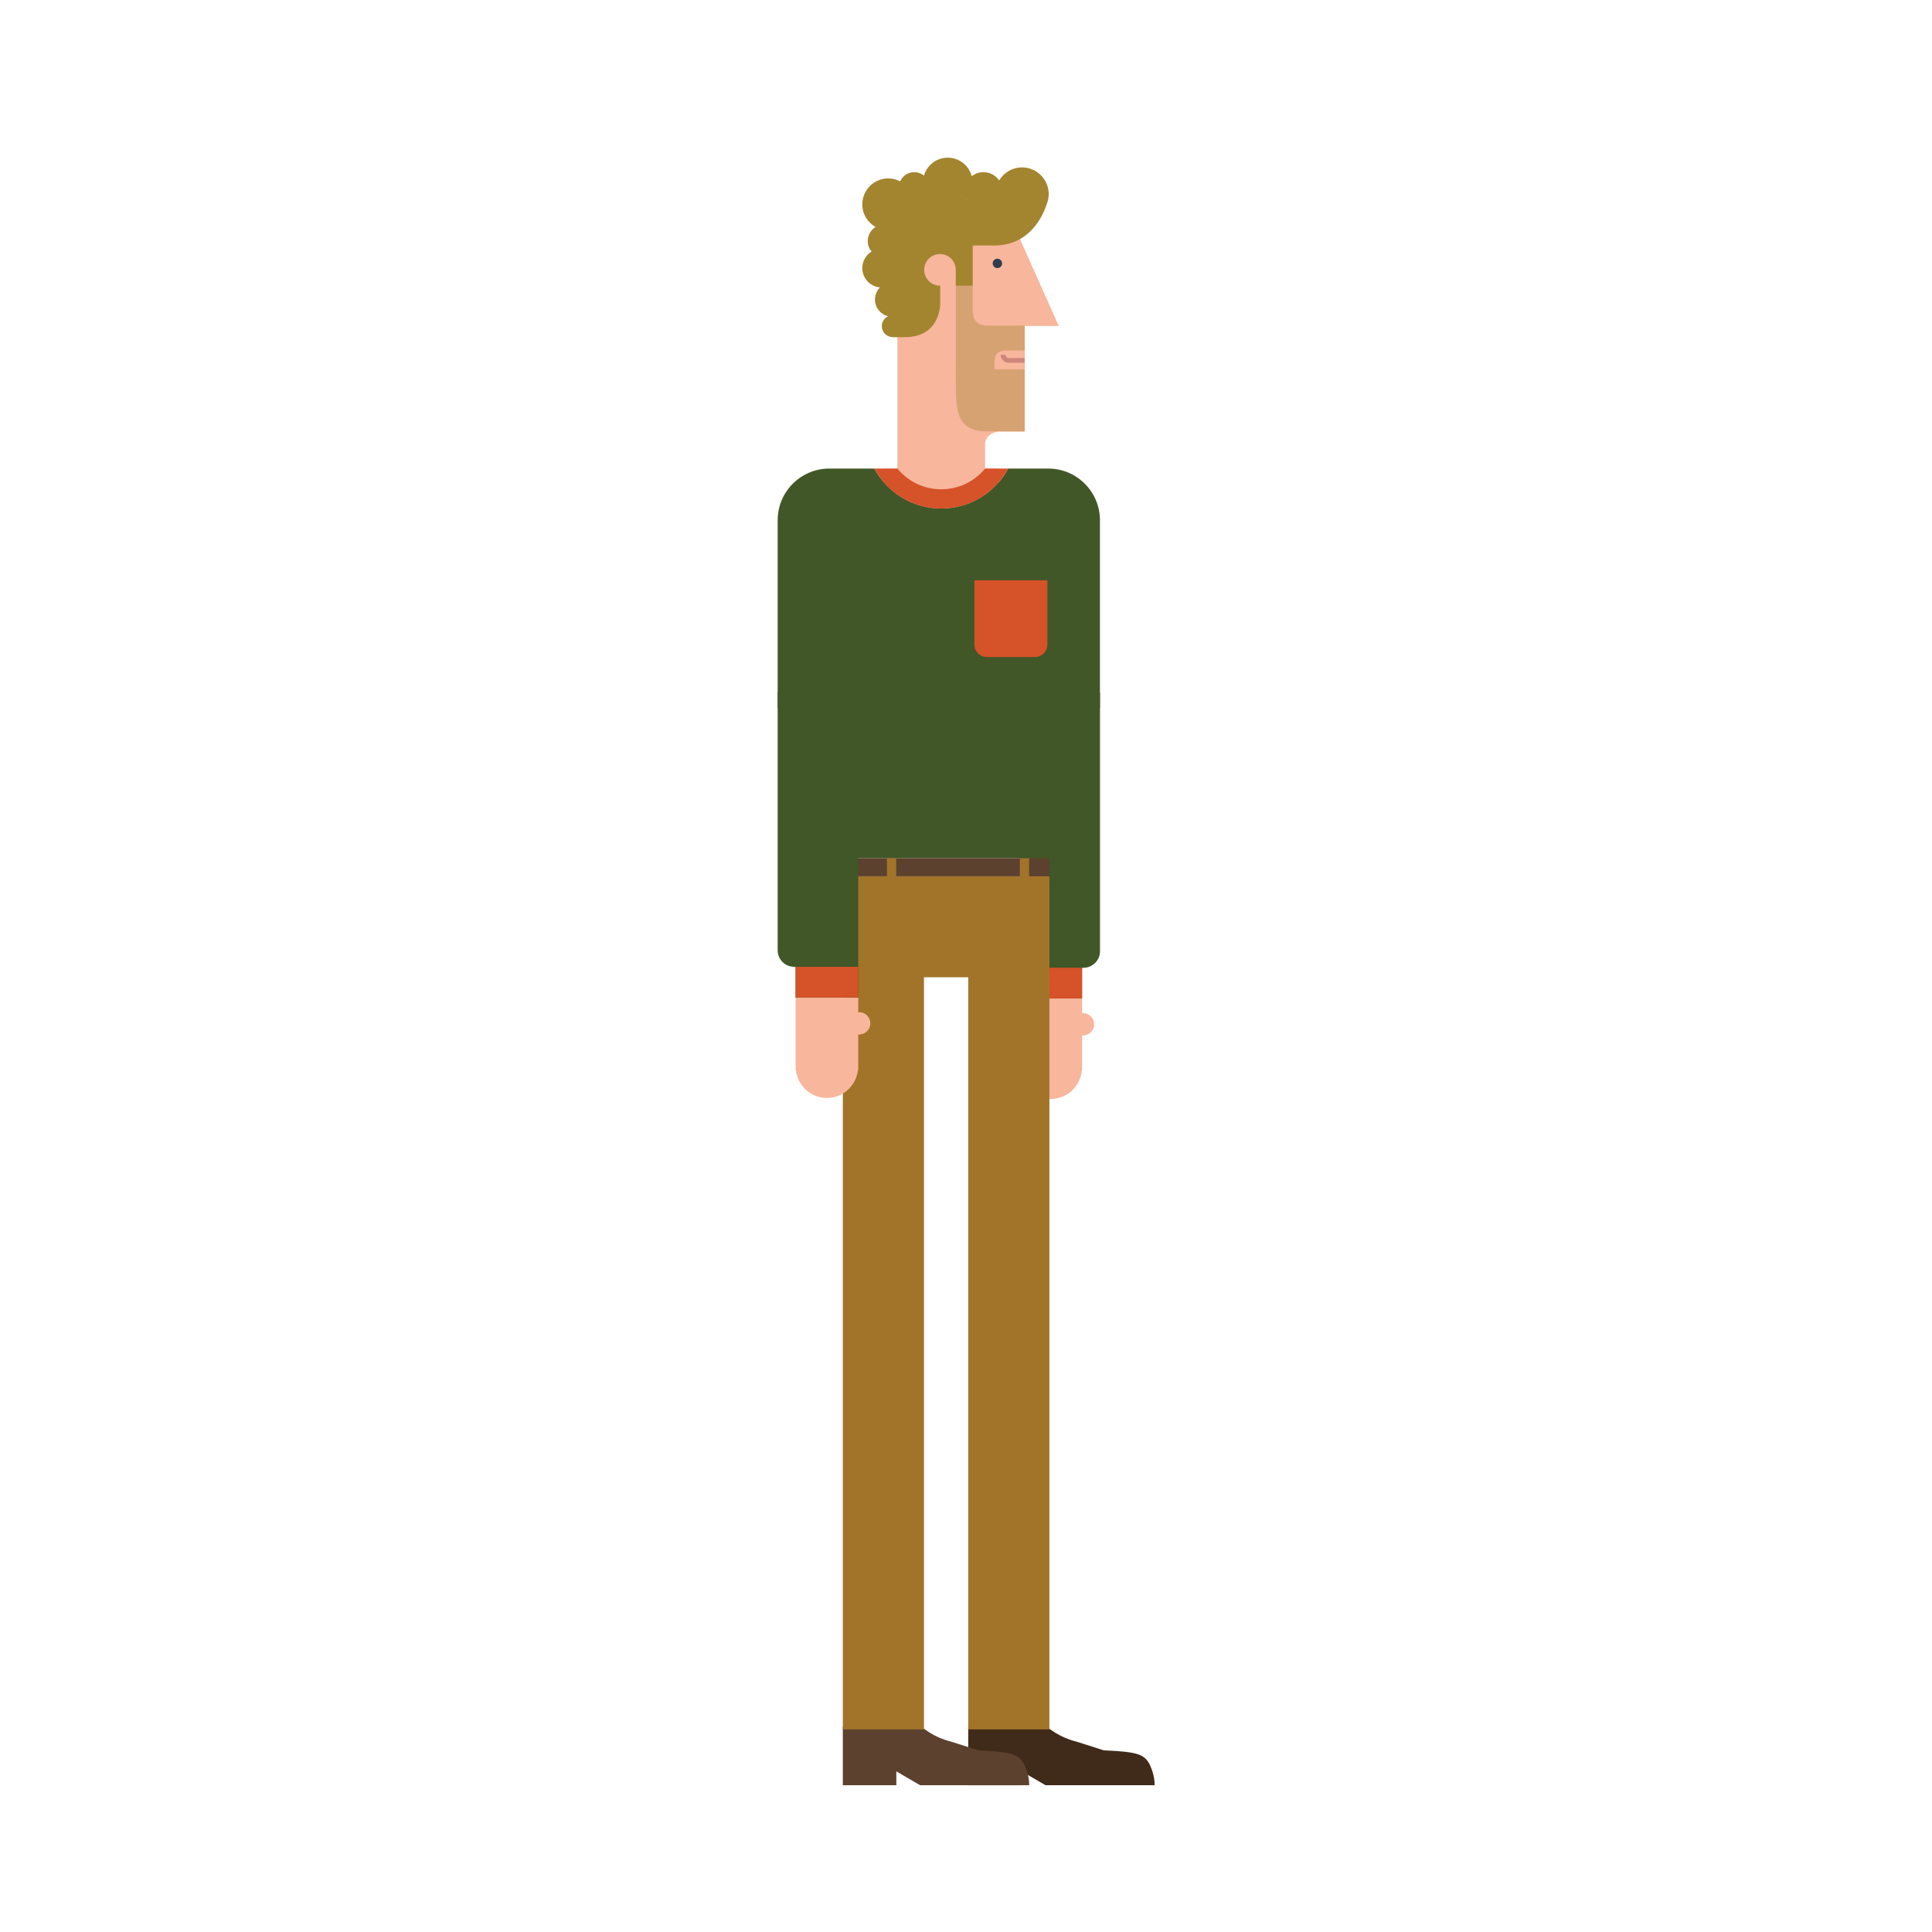
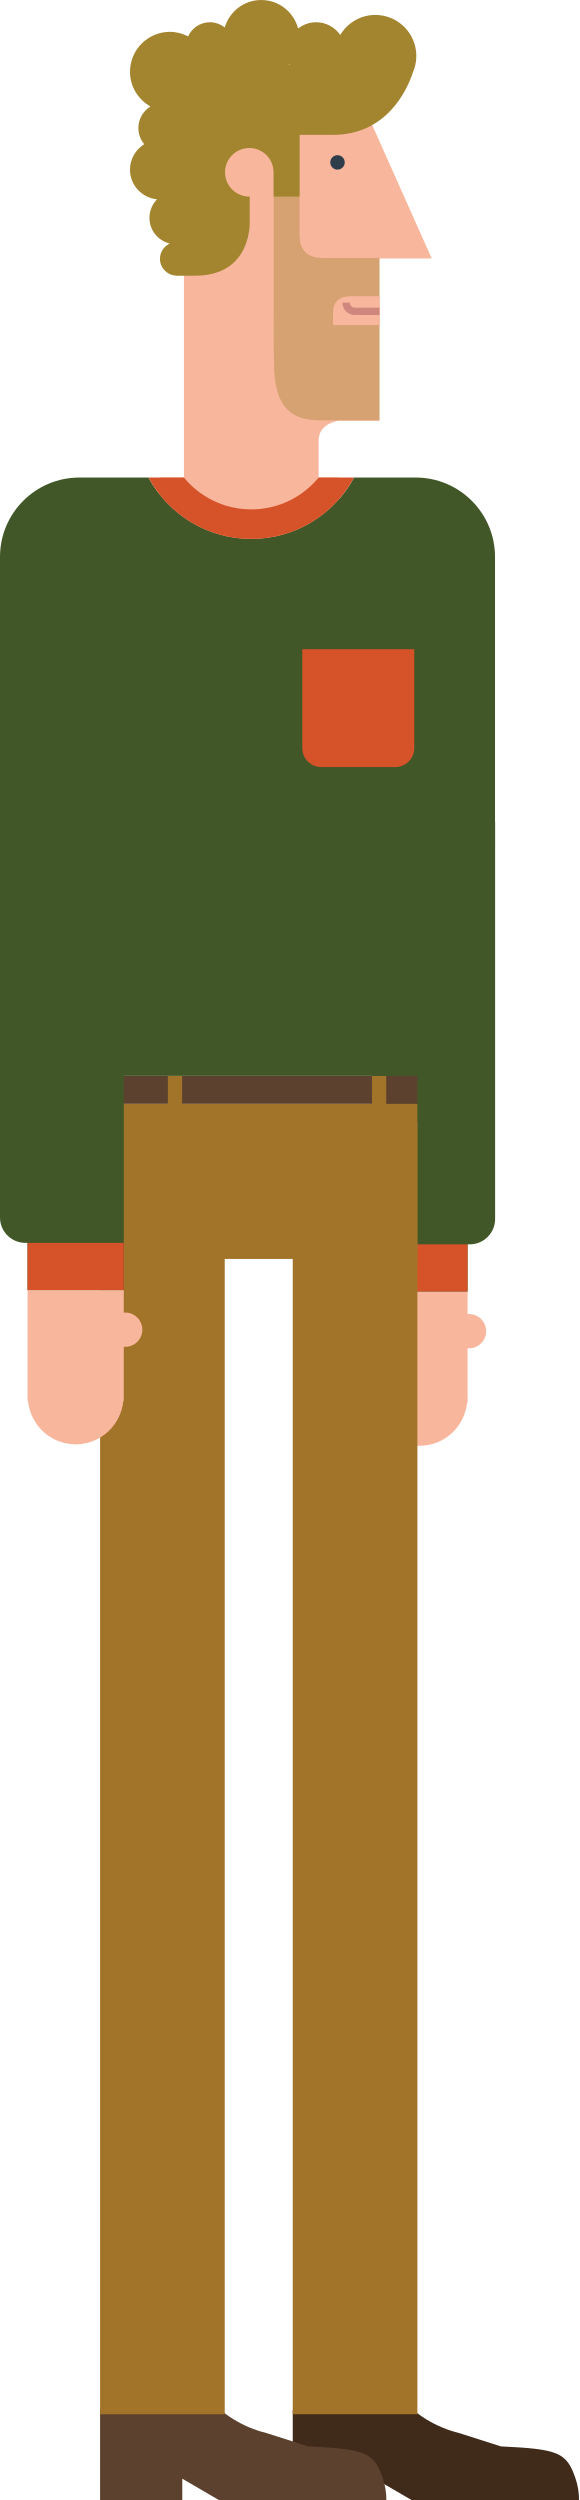
- <svg xmlns="http://www.w3.org/2000/svg" xmlns:xlink="http://www.w3.org/1999/xlink" version="1.1" id="Layer_1" x="0px" y="0px" width="600px" height="600px" viewBox="0 0 600 600" enable-background="new 0 0 600 600" xml:space="preserve">
+ <svg xmlns="http://www.w3.org/2000/svg" xmlns:xlink="http://www.w3.org/1999/xlink" version="1.1" id="Layer_1" x="0px" y="0px" width="117.072px" height="505.451px" viewBox="0 0 117.072 505.451" enable-background="new 0 0 117.072 505.451" xml:space="preserve">
  <g>
-     <path fill="#F8B69C" d="M314.876,70.023l-0.497-0.622h-35.681v76.115h-4.896v28.723h36.242v-28.723h-4.12v-0.027v-7.461   c0-3.479,3.979-3.979,3.979-3.979h8.33v-32.822H328.8L314.876,70.023z" />
-     <path fill="#2F3E4A" d="M311.21,81.802c0,0.806-0.653,1.463-1.461,1.463s-1.461-0.657-1.461-1.463s0.653-1.463,1.461-1.463   S311.21,80.997,311.21,81.802" />
+     <path fill="#F8B69C" d="M73.365,21.056l-0.497-0.622H37.188v76.115h-4.896v28.723h36.242V96.549h-4.12v-0.027v-7.461   c0-3.479,3.979-3.979,3.979-3.979h8.33V52.26h10.566L73.365,21.056z" />
+     <path fill="#2F3E4A" d="M69.699,32.835c0,0.806-0.653,1.463-1.461,1.463s-1.461-0.657-1.461-1.463s0.653-1.463,1.461-1.463   S69.699,32.029,69.699,32.835" />
    <g opacity="0.4">
      <g>
        <defs>
-           <rect id="SVGID_1_" x="296.837" y="75.763" width="21.397" height="58.186" />
+           <rect id="SVGID_1_" x="55.326" y="26.796" width="21.397" height="58.186" />
        </defs>
        <clipPath id="SVGID_2_">
          <use xlink:href="#SVGID_1_" overflow="visible" />
        </clipPath>
-         <path clip-path="url(#SVGID_2_)" fill="#A3852F" d="M296.852,86.33v26.854c0,0-0.038,4.568,0,6.093     c0.151,5.954-0.621,14.673,9.202,14.673h12.181v-32.825h-5.72h-5.717c-3.232,0-4.724-1.615-4.724-4.723V75.763h-5.222V86.33z" />
+         <path clip-path="url(#SVGID_2_)" fill="#A3852F" d="M55.341,37.362v26.854c0,0-0.038,4.568,0,6.093     c0.151,5.954-0.621,14.673,9.202,14.673h12.181V52.156h-5.72h-5.717c-3.232,0-4.724-1.615-4.724-4.723V26.796h-5.222V37.362z" />
      </g>
    </g>
-     <path fill="#A3852F" d="M317.39,51.987c-3.017,0-5.634,1.63-7.087,4.04c-1.076-1.545-2.862-2.562-4.888-2.562   c-1.372,0-2.622,0.482-3.63,1.264c-0.876-3.31-3.863-5.762-7.45-5.762c-3.517,0-6.446,2.356-7.393,5.56   c-0.825-0.653-1.854-1.062-2.99-1.062c-1.967,0-3.65,1.176-4.409,2.858c-1.105-0.567-2.341-0.918-3.674-0.918   c-4.46,0-8.076,3.614-8.076,8.08c0,3.019,1.677,5.62,4.131,7.007c-1.463,0.911-2.438,2.521-2.438,4.369   c0,1.245,0.457,2.369,1.188,3.261c-1.724,1.069-2.882,2.964-2.882,5.143c0,3.142,2.405,5.697,5.47,5.998   c-0.948,0.966-1.538,2.288-1.538,3.751c0,2.525,1.752,4.63,4.107,5.195c-1.166,0.543-1.98,1.718-1.98,3.087   c0,1.823,1.432,3.298,3.229,3.395v0.021h3.854c11.687,0,11.062-11.066,11.062-11.066v-4.939c-0.022,0-0.05,0.008-0.075,0.008   c-2.712,0-4.91-2.2-4.91-4.912s2.198-4.909,4.91-4.909c2.679,0,4.844,2.142,4.901,4.805h0.011v0.104v4.912h5.237V76.238h6.713   c10.952,0,15.038-9.073,16.235-12.694c0.426-1.001,0.667-2.103,0.667-3.256C325.688,55.701,321.973,51.987,317.39,51.987    M299.897,62.064c0.041-0.043,0.076-0.094,0.118-0.142c0.023,0.051,0.054,0.096,0.079,0.142H299.897z" />
-     <path fill="#F8B69C" d="M318.234,108.846h-5.532c-1.277,0-3.851,0.121-3.851,3.357v2.496h9.383V108.846z" />
-     <path fill="#CF867C" d="M313.254,111.168c-0.56,0-1.013-0.455-1.013-1.014h-1.492c0,1.38,1.12,2.503,2.503,2.504h4.982v-1.49   H313.254z" />
-     <path fill="#F8B69C" d="M336.33,314.639c-0.098,0-0.188,0.021-0.282,0.027v-1.547v-3.029H316.59v3.029v6.213v12.197   c0,0.008-0.001,0.012-0.001,0.02s0.001,0.012,0.001,0.02v0.943h0.095c0.489,4.916,4.589,8.768,9.636,8.768   c5.045,0,9.145-3.852,9.633-8.768h0.095v-0.943c0-0.008,0.003-0.012,0.003-0.02s-0.003-0.012-0.003-0.02v-9.984   c0.095,0.008,0.185,0.027,0.282,0.027c1.916,0,3.468-1.553,3.468-3.465C339.798,316.191,338.246,314.639,336.33,314.639" />
-     <path fill="#415728" d="M341.613,215.164v80.255c0,2.834-2.301,5.135-5.137,5.135h-0.429v0.439v9.097h-19.459v-9.097v-5.574v-3.52   v-76.735H341.613z" />
-     <rect x="316.586" y="300.55" fill="#D65228" width="19.46" height="9.538" />
-     <path fill="#402A19" d="M357.879,550.098c-1.804-5.359-3.5-5.961-15.107-6.52l-8.459-2.701c-4.741-1.164-8.91-3.779-12.014-7.348   c-0.697-0.803-1.335-1.658-1.92-2.553c-5.356,0.391-4.59,5.266-4.59,5.266h-15.091v2.039v2.838v2.844v6.135v2.705v1.615h16.615   v-1.615v-2.691l7.379,4.301h33.891C358.583,552.9,358.333,551.453,357.879,550.098" />
-     <rect x="300.697" y="275.922" fill="#A2742A" width="25.202" height="261.158" />
-     <path fill="#5C412E" d="M318.923,550.098c-1.802-5.359-3.497-5.961-15.104-6.52l-8.459-2.701   c-4.741-1.164-8.909-3.779-12.014-7.348c-0.696-0.803-1.333-1.658-1.918-2.553c-5.358,0.391-4.59,5.266-4.59,5.266h-15.092v2.039   v2.838v2.844v6.135v2.705v1.615h16.616v-1.615v-2.691l7.379,4.301h33.889C319.63,552.9,319.382,551.453,318.923,550.098" />
-     <rect x="261.746" y="275.922" fill="#A2742A" width="25.202" height="261.158" />
-     <rect x="261.746" y="266.481" fill="#5C412E" width="64.152" height="5.665" />
-     <rect x="261.746" y="272.146" fill="#A2742A" width="64.152" height="31.356" />
-     <rect x="275.45" y="266.481" fill="#A2742A" width="2.877" height="8.175" />
-     <rect x="316.717" y="266.481" fill="#A2742A" width="2.878" height="8.175" />
-     <path fill="#415728" d="M325.551,145.516h-12.458c-3.984,7.388-11.797,12.412-20.779,12.412c-8.983,0-16.795-5.024-20.781-12.412   h-13.969c-8.866,0-16.053,7.19-16.053,16.054v11.764v46.62h20.235v46.527h1.592h55.952h6.694v-46.527h15.611V201.01v-16.703V161.57   C341.596,152.707,334.411,145.516,325.551,145.516" />
-     <path fill="#D65228" d="M292.313,157.924c8.982,0,16.795-5.021,20.781-12.408h-3.156h-3.938h-0.063   c-3.231,3.932-8.134,6.441-13.624,6.441c-5.489,0-10.393-2.51-13.623-6.441h-5.516h-1.643   C275.518,152.904,283.33,157.924,292.313,157.924" />
-     <path fill="#D65228" d="M302.627,200.222c0,2.11,1.714,3.825,3.828,3.825h14.988c2.114,0,3.829-1.715,3.829-3.825v-19.996h-22.646   V200.222z" />
-     <path fill="#F8B69C" d="M266.819,314.338c-0.098,0-0.187,0.021-0.281,0.029v-1.549v-3.029h-19.457v3.029v6.213v12.197   c0,0.008-0.003,0.012-0.003,0.02s0.003,0.012,0.003,0.023v0.939h0.096c0.486,4.916,4.586,8.77,9.632,8.77s9.146-3.854,9.635-8.77   h0.095v-0.939c0-0.012,0.002-0.016,0.002-0.023s-0.002-0.012-0.002-0.02v-9.984c0.095,0.008,0.184,0.027,0.281,0.027   c1.916,0,3.468-1.553,3.468-3.465C270.287,315.891,268.735,314.338,266.819,314.338" />
-     <path fill="#415728" d="M241.511,214.866v80.253c0,2.834,2.3,5.134,5.136,5.134h0.429v0.439v9.097h19.461v-9.097v-5.573v-3.52   v-76.733H241.511z" />
-     <rect x="247.075" y="300.252" fill="#D65228" width="19.461" height="9.537" />
+     <path fill="#A3852F" d="M75.879,3.02c-3.017,0-5.634,1.63-7.087,4.04c-1.076-1.545-2.862-2.562-4.888-2.562   c-1.372,0-2.622,0.482-3.63,1.264C59.398,2.452,56.411,0,52.824,0c-3.517,0-6.446,2.356-7.393,5.56   c-0.825-0.653-1.854-1.062-2.99-1.062c-1.967,0-3.65,1.176-4.409,2.858c-1.105-0.567-2.341-0.918-3.674-0.918   c-4.46,0-8.076,3.614-8.076,8.08c0,3.019,1.677,5.62,4.131,7.007c-1.463,0.911-2.438,2.521-2.438,4.369   c0,1.245,0.457,2.369,1.188,3.261c-1.724,1.069-2.882,2.964-2.882,5.143c0,3.142,2.405,5.697,5.47,5.998   c-0.948,0.966-1.538,2.288-1.538,3.751c0,2.525,1.752,4.63,4.107,5.195c-1.166,0.543-1.98,1.718-1.98,3.087   c0,1.823,1.432,3.298,3.229,3.395v0.021h3.854c11.687,0,11.062-11.066,11.062-11.066v-4.939c-0.022,0-0.05,0.008-0.075,0.008   c-2.712,0-4.91-2.2-4.91-4.912s2.198-4.909,4.91-4.909c2.679,0,4.844,2.142,4.901,4.805h0.011v0.104v4.912h5.237V27.271h6.713   c10.952,0,15.038-9.073,16.235-12.694c0.426-1.001,0.667-2.103,0.667-3.256C84.177,6.733,80.462,3.02,75.879,3.02 M58.387,13.097   c0.041-0.043,0.076-0.094,0.118-0.142c0.023,0.051,0.054,0.096,0.079,0.142H58.387z" />
+     <path fill="#F8B69C" d="M76.724,59.879h-5.532c-1.277,0-3.851,0.121-3.851,3.357v2.496h9.383V59.879z" />
+     <path fill="#CF867C" d="M71.743,62.201c-0.56,0-1.013-0.455-1.013-1.014h-1.492c0,1.38,1.12,2.503,2.503,2.504h4.982v-1.49H71.743z   " />
+     <path fill="#F8B69C" d="M94.819,265.671c-0.098,0-0.188,0.021-0.282,0.027v-1.547v-3.029H75.079v3.029v6.213v12.197   c0,0.008-0.001,0.012-0.001,0.02s0.001,0.012,0.001,0.02v0.943h0.095c0.489,4.916,4.589,8.768,9.636,8.768   c5.045,0,9.145-3.852,9.633-8.768h0.095v-0.943c0-0.008,0.003-0.012,0.003-0.02s-0.003-0.012-0.003-0.02v-9.984   c0.095,0.008,0.185,0.027,0.282,0.027c1.916,0,3.468-1.553,3.468-3.465C98.287,267.224,96.735,265.671,94.819,265.671" />
+     <path fill="#415728" d="M100.103,166.196v80.255c0,2.834-2.301,5.135-5.137,5.135h-0.429v0.439v9.097H75.078v-9.097v-5.574v-3.52   v-76.735H100.103z" />
+     <rect x="75.075" y="251.583" fill="#D65228" width="19.46" height="9.538" />
+     <path fill="#402A19" d="M116.368,501.13c-1.804-5.359-3.5-5.961-15.107-6.52l-8.459-2.701c-4.741-1.164-8.91-3.779-12.014-7.348   c-0.697-0.803-1.335-1.658-1.92-2.553c-5.356,0.391-4.59,5.266-4.59,5.266H59.188v2.039v2.838v2.844v6.135v2.705v1.615h16.615   v-1.615v-2.691l7.379,4.301h33.891C117.072,503.933,116.822,502.486,116.368,501.13" />
+     <rect x="59.187" y="226.955" fill="#A2742A" width="25.202" height="261.158" />
+     <path fill="#5C412E" d="M77.412,501.13c-1.802-5.359-3.497-5.961-15.104-6.52l-8.459-2.701c-4.741-1.164-8.909-3.779-12.014-7.348   c-0.696-0.803-1.333-1.658-1.918-2.553c-5.358,0.391-4.59,5.266-4.59,5.266H20.235v2.039v2.838v2.844v6.135v2.705v1.615h16.616   v-1.615v-2.691l7.379,4.301h33.889C78.119,503.933,77.871,502.486,77.412,501.13" />
+     <rect x="20.235" y="226.955" fill="#A2742A" width="25.202" height="261.158" />
+     <rect x="20.235" y="217.514" fill="#5C412E" width="64.152" height="5.665" />
+     <rect x="20.235" y="223.179" fill="#A2742A" width="64.152" height="31.356" />
+     <rect x="33.939" y="217.514" fill="#A2742A" width="2.877" height="8.175" />
+     <rect x="75.206" y="217.514" fill="#A2742A" width="2.878" height="8.175" />
+     <path fill="#415728" d="M84.04,96.549H71.582c-3.984,7.388-11.797,12.412-20.779,12.412c-8.983,0-16.795-5.024-20.781-12.412   H16.053C7.187,96.549,0,103.739,0,112.603v11.764v46.62h20.235v46.527h1.592h55.952h6.694v-46.527h15.611v-18.943V135.34v-22.737   C100.085,103.739,92.9,96.549,84.04,96.549" />
+     <path fill="#D65228" d="M50.803,108.957c8.982,0,16.795-5.021,20.781-12.408h-3.156H64.49h-0.063   c-3.231,3.932-8.134,6.441-13.624,6.441c-5.489,0-10.393-2.51-13.623-6.441h-5.516h-1.643   C34.007,103.937,41.819,108.957,50.803,108.957" />
+     <path fill="#D65228" d="M61.116,151.255c0,2.11,1.714,3.825,3.828,3.825h14.988c2.114,0,3.829-1.715,3.829-3.825v-19.996H61.116   V151.255z" />
+     <path fill="#F8B69C" d="M25.309,265.371c-0.098,0-0.187,0.021-0.281,0.029v-1.549v-3.029H5.57v3.029v6.213v12.197   c0,0.008-0.003,0.012-0.003,0.02s0.003,0.012,0.003,0.023v0.939h0.096c0.486,4.916,4.586,8.77,9.632,8.77s9.146-3.854,9.635-8.77   h0.095v-0.939c0-0.012,0.002-0.016,0.002-0.023s-0.002-0.012-0.002-0.02v-9.984c0.095,0.008,0.184,0.027,0.281,0.027   c1.916,0,3.468-1.553,3.468-3.465C28.776,266.923,27.225,265.371,25.309,265.371" />
+     <path fill="#415728" d="M0,165.898v80.253c0,2.834,2.3,5.134,5.136,5.134h0.429v0.439v9.097h19.461v-9.097v-5.573v-3.52v-76.733H0z   " />
+     <rect x="5.564" y="251.285" fill="#D65228" width="19.461" height="9.537" />
  </g>
</svg>
